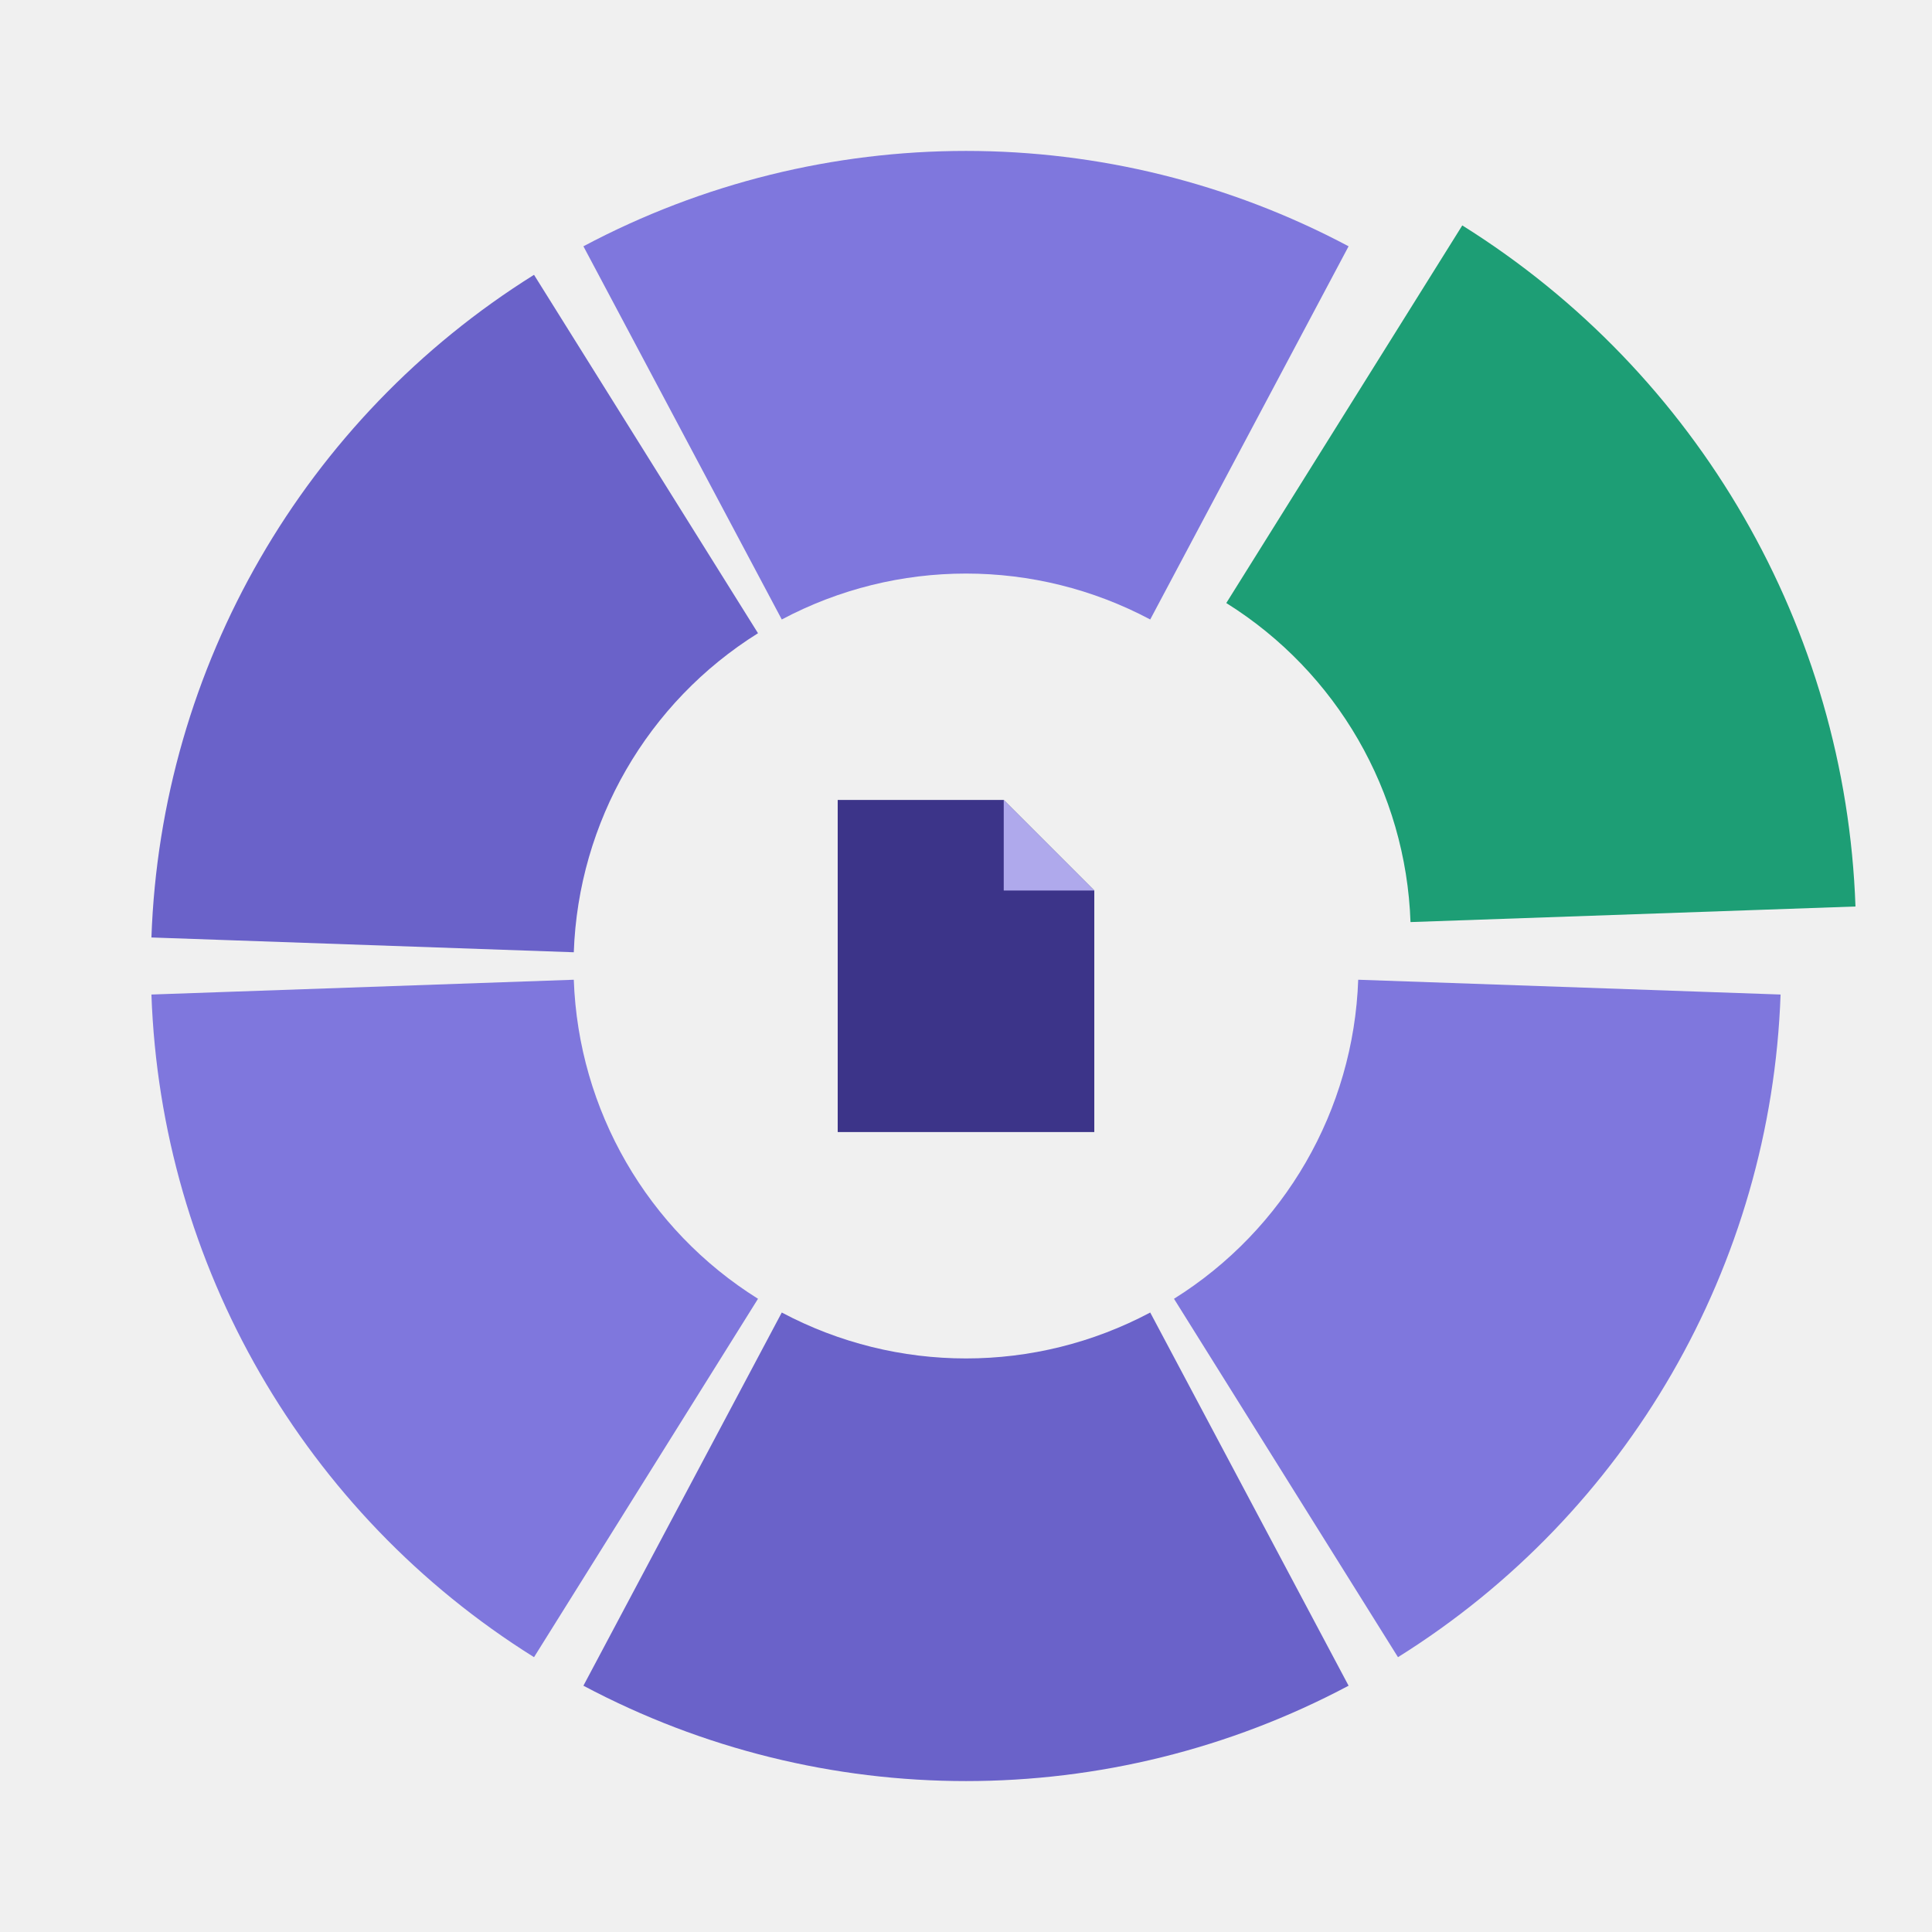
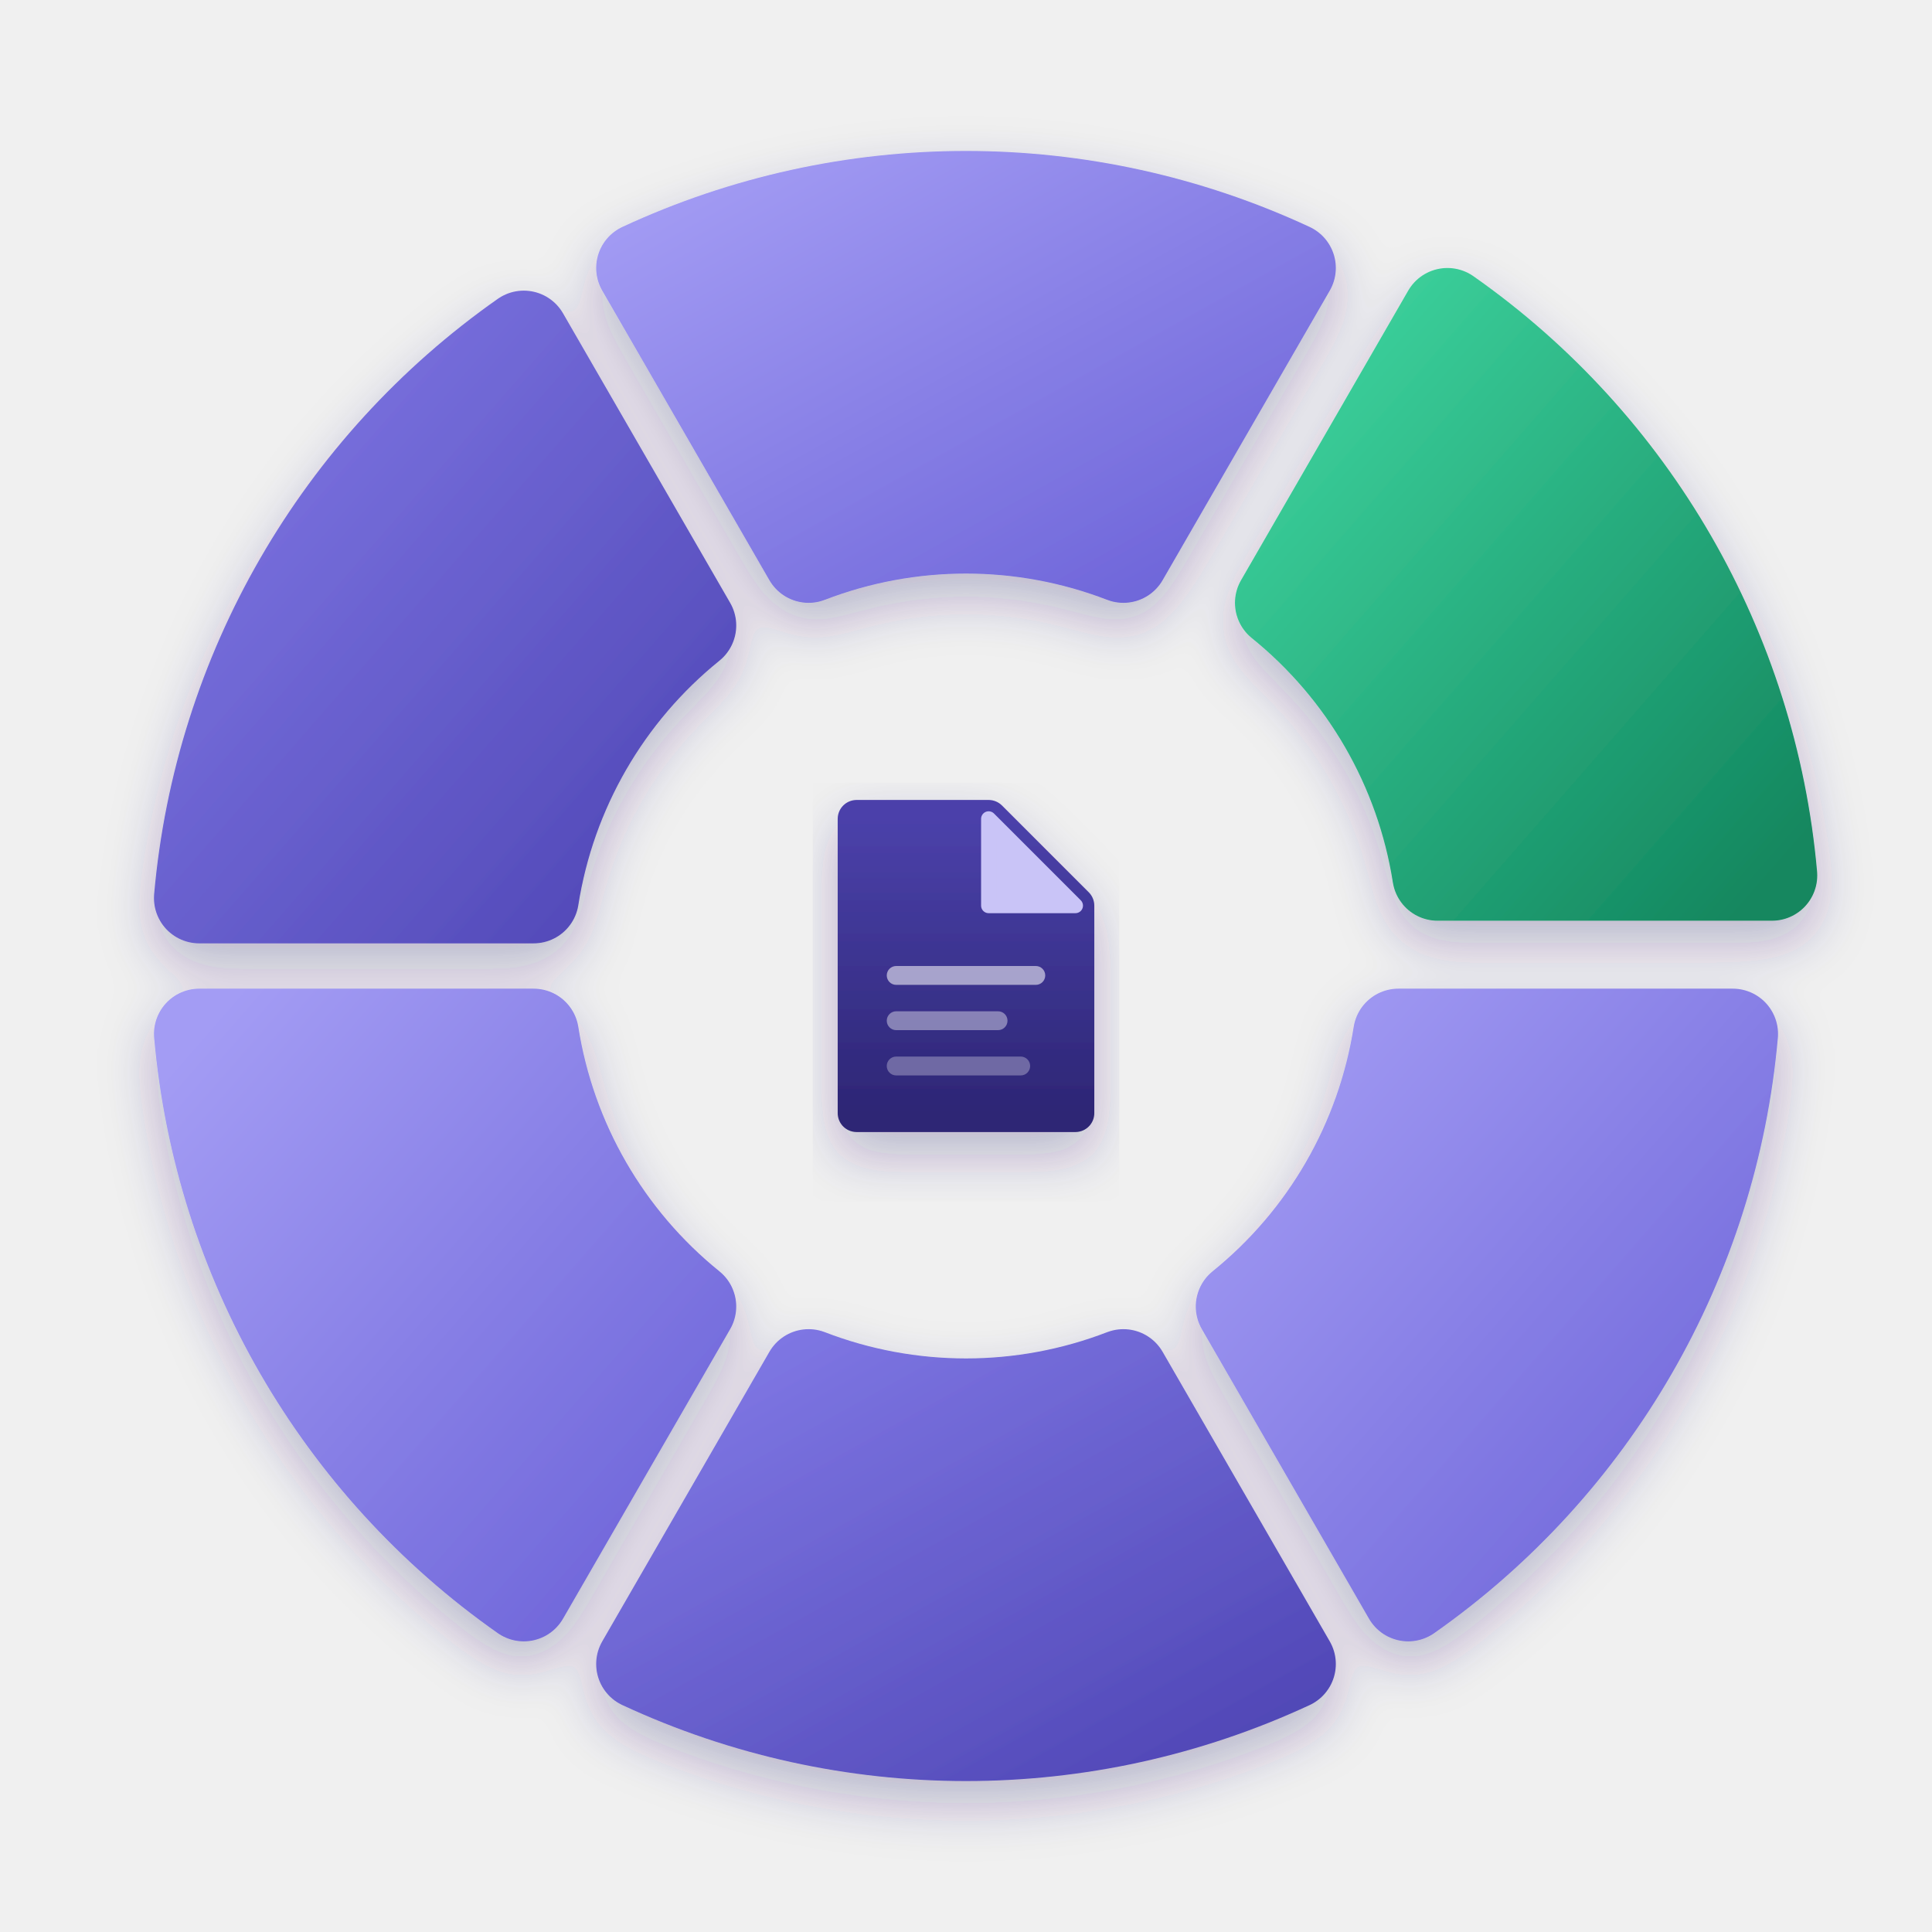
<svg xmlns="http://www.w3.org/2000/svg" width="512" height="512" viewBox="0 0 512 512">
-   <path transform="translate(0,-0)" fill="#7F77DD" d="M154.61 65.27 A216 216 0 0 1 357.39 65.27 L304.82 164.17 A104 104 0 0 0 207.18 164.17 Z" />
-   <path transform="translate(13.86,-8)" fill="#1D9E75" d="M373.66 67.74 A222 222 0 0 1 477.86 248.23 L359.94 252.36 A104 104 0 0 0 311.12 167.81 Z" />
-   <path transform="translate(0,0)" fill="#7F77DD" d="M471.87 263.56 A216 216 0 0 1 370.48 439.17 L311.12 344.19 A104 104 0 0 0 359.94 259.64 Z" />
-   <path transform="translate(0,0)" fill="#6A62C9" d="M357.39 446.73 A216 216 0 0 1 154.61 446.73 L207.18 347.83 A104 104 0 0 0 304.82 347.83 Z" />
-   <path transform="translate(-0,0)" fill="#7F77DD" d="M141.52 439.17 A216 216 0 0 1 40.13 263.56 L152.06 259.64 A104 104 0 0 0 200.88 344.19 Z" />
-   <path transform="translate(-0,-0)" fill="#6A62C9" d="M40.13 248.44 A216 216 0 0 1 141.52 72.83 L200.88 167.81 A104 104 0 0 0 152.06 252.36 Z" />
-   <path fill="#3C3489" d="M222 212 h44 l24 24 v64 h-68 z" />
-   <path fill="#AFA9EC" d="M266 212 v24 h24 z" />
+   <defs>
+     <linearGradient id="gl" x1="0" y1="0" x2="1" y2="1">
+       <stop offset="0" stop-color="#A39CF4" />
+       <stop offset="1" stop-color="#6C63D8" />
+     </linearGradient>
+     <linearGradient id="gd" x1="0" y1="0" x2="1" y2="1">
+       <stop offset="0" stop-color="#8179E6" />
+       <stop offset="1" stop-color="#4F46B5" />
+     </linearGradient>
+     <linearGradient id="gg" x1="0" y1="0" x2="1" y2="1">
+       <stop offset="0" stop-color="#3FD6A0" />
+       <stop offset="1" stop-color="#13875F" />
+     </linearGradient>
+     <linearGradient id="doc" x1="0" y1="0" x2="0" y2="1">
+       <stop offset="0" stop-color="#4B41AA" />
+       <stop offset="1" stop-color="#2D2675" />
+     </linearGradient>
+     <filter id="sh" x="-20%" y="-20%" width="140%" height="150%">
+       <feDropShadow dx="0" dy="6" stdDeviation="7" flood-color="#2D2675" flood-opacity="0.28" />
+     </filter>
+   </defs>
+   <g filter="url(#sh)">
+     <path d="M169.99 71.02 A204 204 0 0 1 342.01 71.02 L297.71 147.76 A116 116 0 0 0 214.29 147.76 Z" fill="url(#gl)" stroke="url(#gl)" stroke-width="24" stroke-linejoin="round" />
+     <path d="M373.19 89.02 A204 204 0 0 1 459.20 238.00 L370.59 238.00 A116 116 0 0 0 328.89 165.76 Z" fill="url(#gg)" stroke="url(#gg)" stroke-width="24" stroke-linejoin="round" transform="translate(10.39 -6.00)" />
+     <path d="M459.20 274.00 A204 204 0 0 1 373.19 422.98 L328.89 346.24 A116 116 0 0 0 370.59 274.00 Z" fill="url(#gl)" stroke="url(#gl)" stroke-width="24" stroke-linejoin="round" />
+     <path d="M342.01 440.98 A204 204 0 0 1 169.99 440.98 L214.29 364.24 A116 116 0 0 0 297.71 364.24 Z" fill="url(#gd)" stroke="url(#gd)" stroke-width="24" stroke-linejoin="round" />
+     <path d="M138.81 422.98 A204 204 0 0 1 52.80 274.00 L141.41 274.00 A116 116 0 0 0 183.11 346.24 Z" fill="url(#gl)" stroke="url(#gl)" stroke-width="24" stroke-linejoin="round" />
+     <path d="M52.80 238.00 A204 204 0 0 1 138.81 89.02 L183.11 165.76 A116 116 0 0 0 141.41 238.00 Z" fill="url(#gd)" stroke="url(#gd)" stroke-width="24" stroke-linejoin="round" />
+   </g>
+   <g filter="url(#sh)">
+     <path d="M227 217 H262 L285 240 V295 H227 Z" fill="url(#doc)" stroke="url(#doc)" stroke-width="10" stroke-linejoin="round" />
+     <path d="M262 217 V240 H285 Z" fill="#C9C4F7" stroke="#C9C4F7" stroke-width="4" stroke-linejoin="round" />
+   </g>
+   <rect x="235" y="256" width="42" height="5" rx="2.5" fill="#fff" opacity="0.55" />
+   <rect x="235" y="268" width="32" height="5" rx="2.5" fill="#fff" opacity="0.4" />
+   <rect x="235" y="280" width="38" height="5" rx="2.5" fill="#fff" opacity="0.3" />
</svg>
